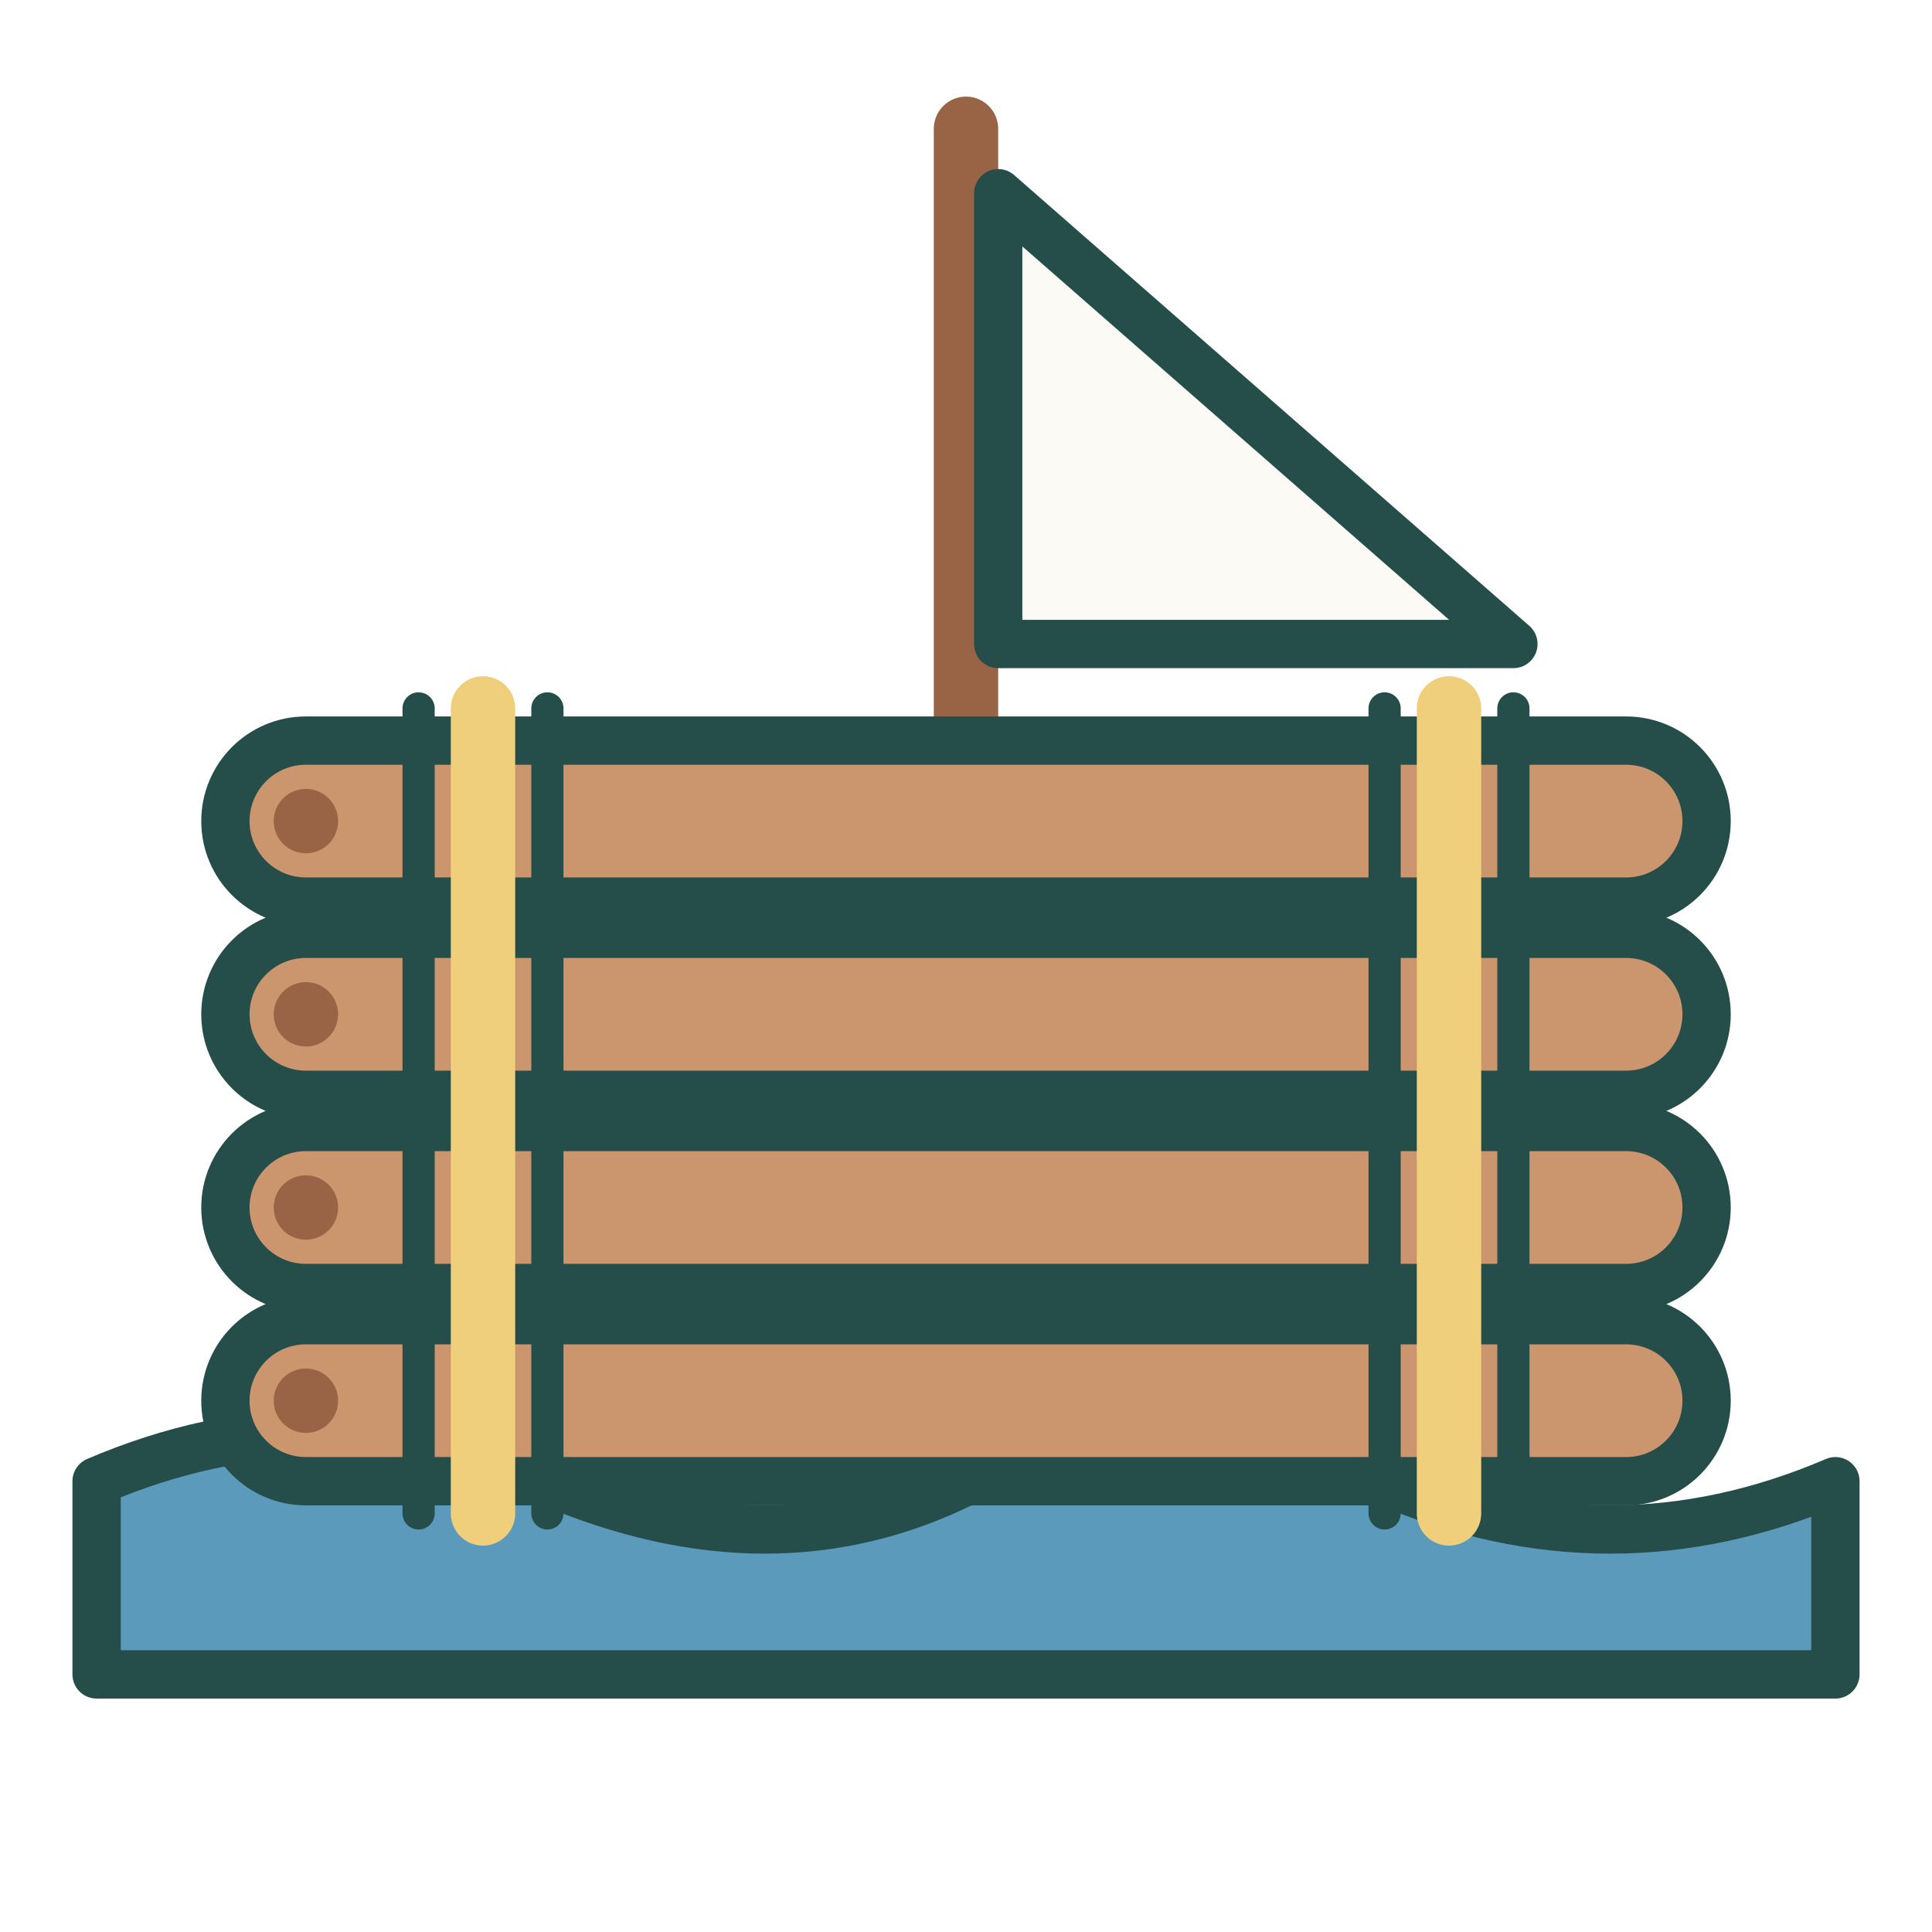
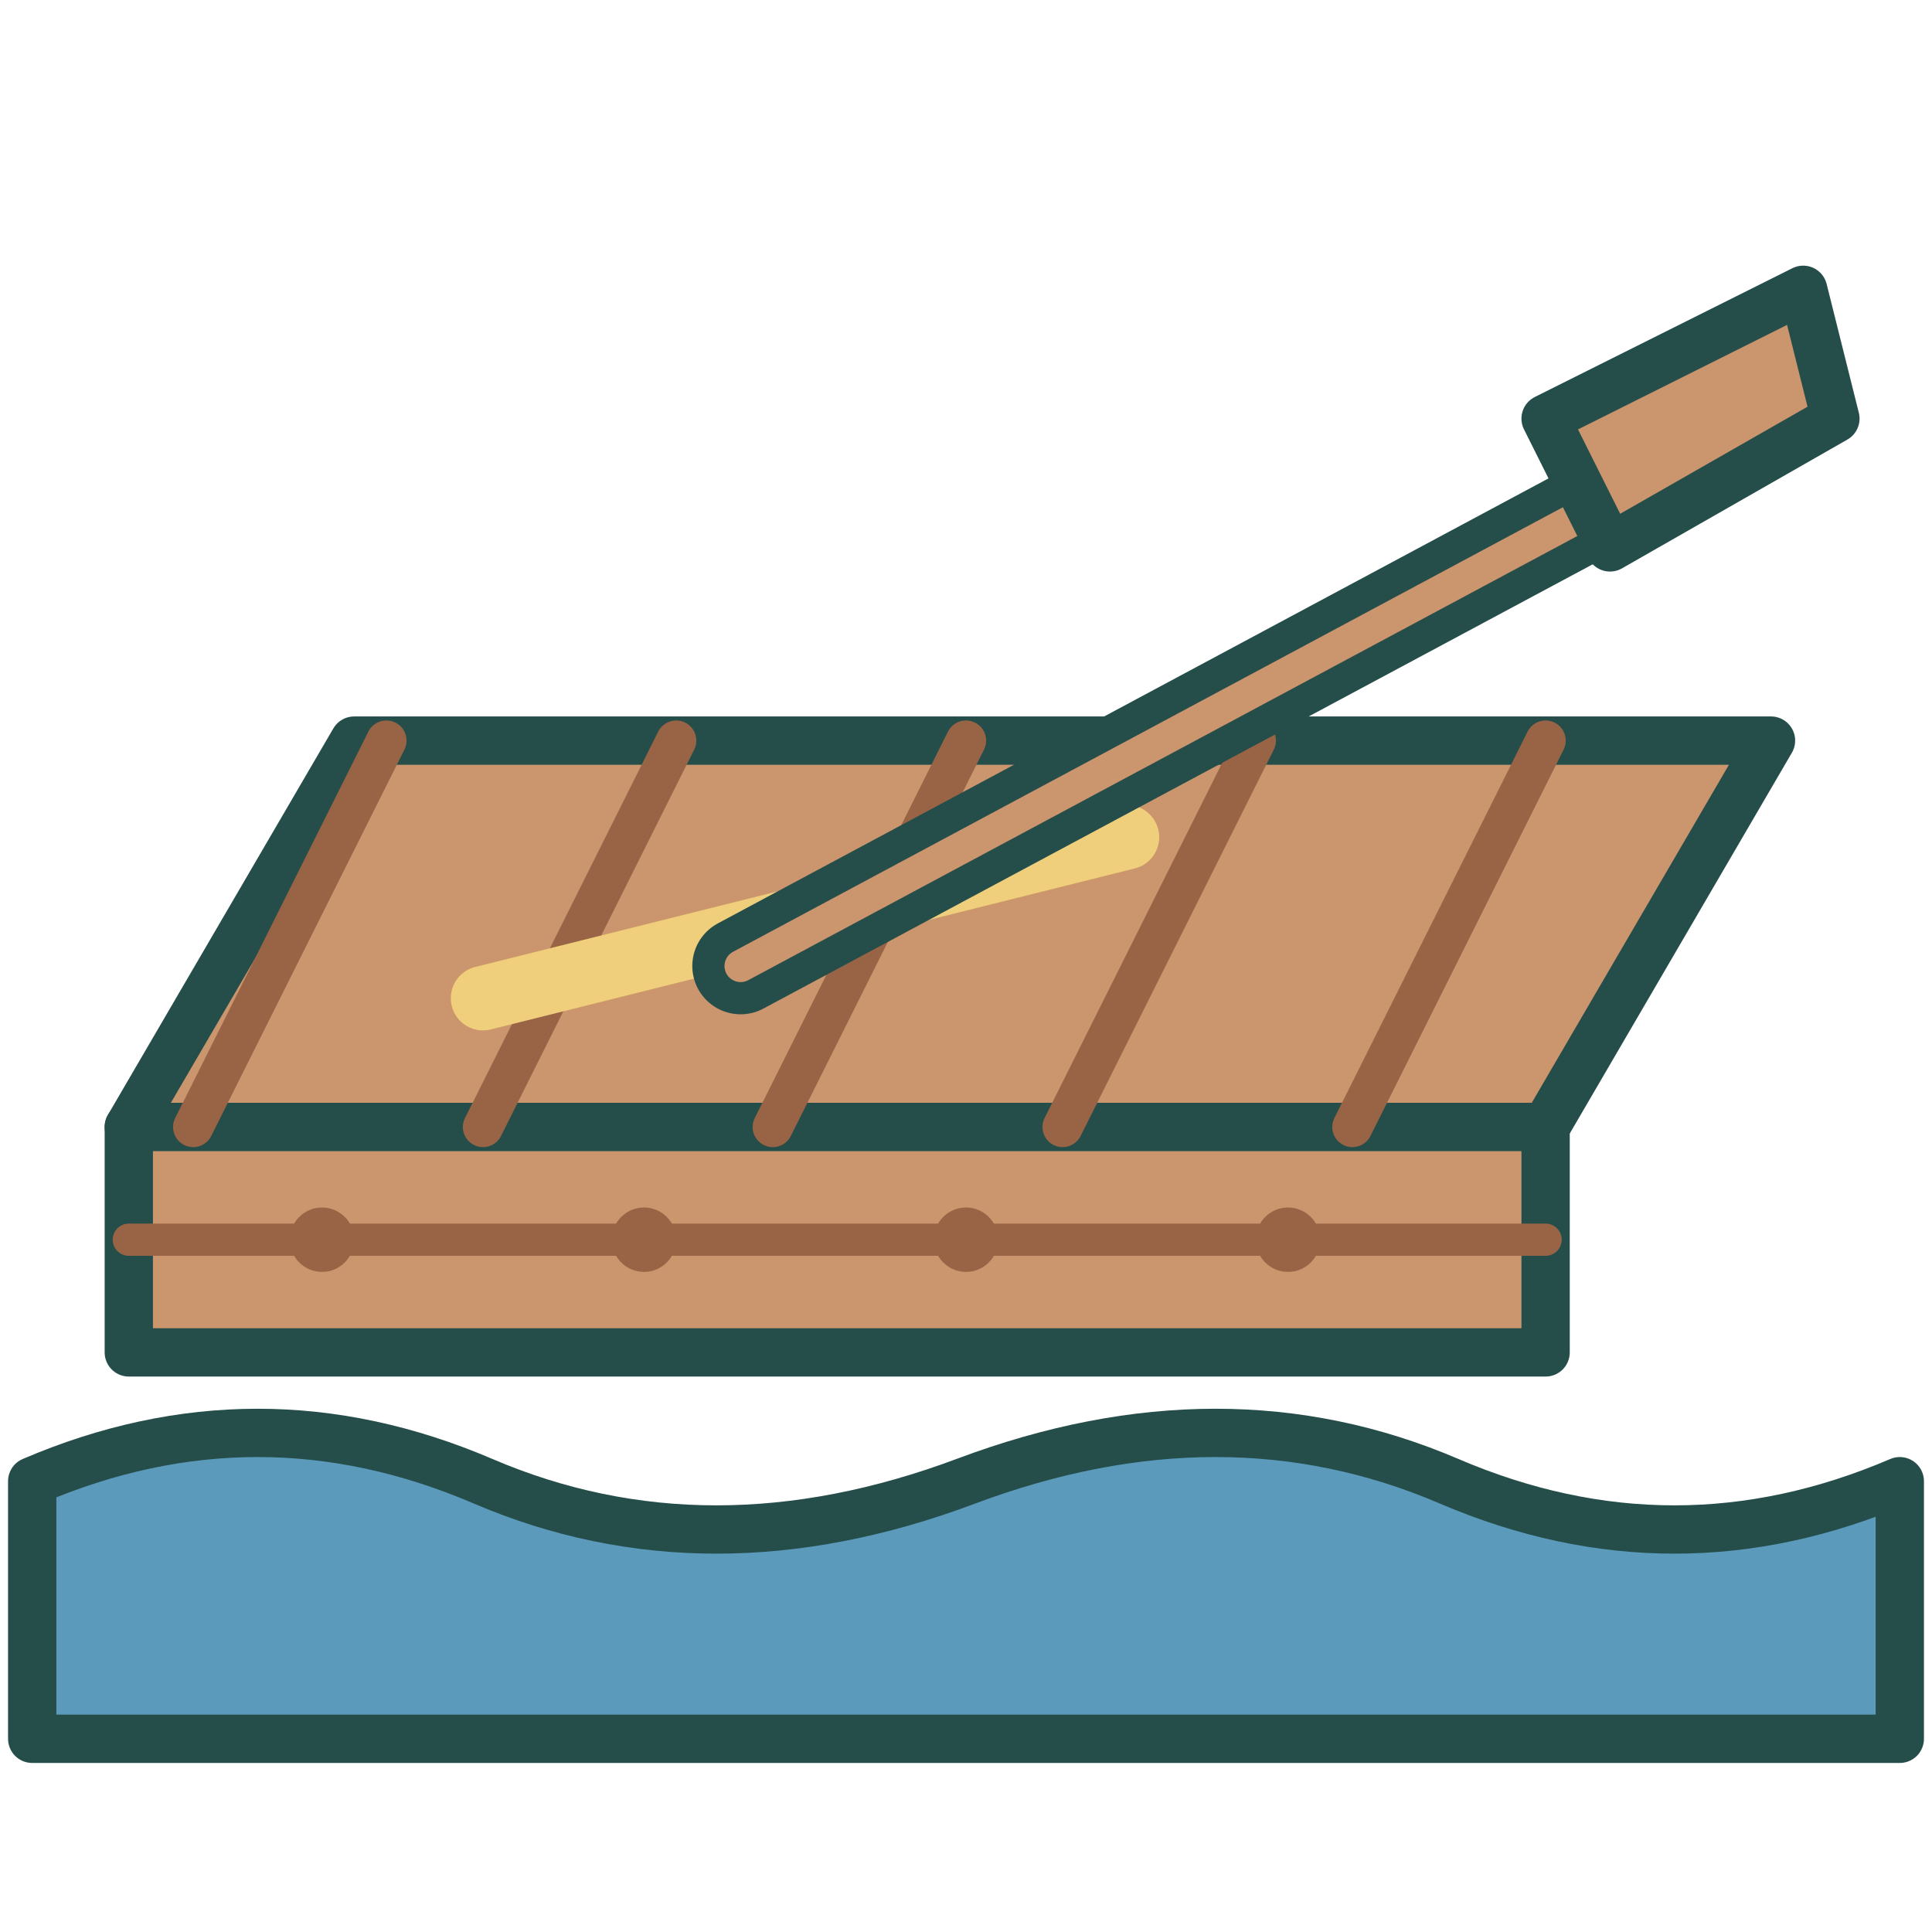
<svg xmlns="http://www.w3.org/2000/svg" viewBox="0 0 120 120">
  <g fill="none" stroke="#254E4B" stroke-width="3" stroke-linecap="round" stroke-linejoin="round">
-     <path d="M6 92Q20 86 34 92Q48 98 60 92Q72 86 86 92Q100 98 114 92V104H6Z" fill="#5B9ABA" />
-     <path d="M60 46V8" stroke="#996445" stroke-width="4" />
-     <path d="M62 12L94 40H62Z" fill="#FCFAF4" />
-     <rect x="14" y="46" width="92" height="10" rx="5" fill="#CB956D" />
-     <rect x="14" y="58" width="92" height="10" rx="5" fill="#CB956D" />
-     <rect x="14" y="70" width="92" height="10" rx="5" fill="#CB956D" />
-     <rect x="14" y="82" width="92" height="10" rx="5" fill="#CB956D" />
-     <path d="M30 44V94M90 44V94" stroke="#F0CF7C" stroke-width="4" />
-     <path d="M26 44V94M34 44V94M86 44V94M94 44V94" stroke-width="2" />
-     <circle cx="19" cy="51" r="2" fill="#996445" stroke="none" />
-     <circle cx="19" cy="63" r="2" fill="#996445" stroke="none" />
-     <circle cx="19" cy="75" r="2" fill="#996445" stroke="none" />
-     <circle cx="19" cy="87" r="2" fill="#996445" stroke="none" />
+     <path d="M2 92Q16 86 30 92Q44 98 60 92Q76 86 90 92Q104 98 118 92V108H2Z" fill="#5B9ABA" />
+     <path d="M8 70L22 46H110L96 70Z" fill="#CB956D" />
+     <path d="M8 70H96V84H8Z" fill="#CB956D" />
+     <path d="M24 46L12 70M42 46L30 70M60 46L48 70M78 46L66 70M96 46L84 70" stroke="#996445" stroke-width="2.5" />
+     <path d="M8 77H96" stroke="#996445" stroke-width="2" />
+     <circle cx="20" cy="77" r="2" fill="#996445" stroke="none" />
+     <circle cx="40" cy="77" r="2" fill="#996445" stroke="none" />
+     <circle cx="60" cy="77" r="2" fill="#996445" stroke="none" />
+     <circle cx="80" cy="77" r="2" fill="#996445" stroke="none" />
+     <path d="M30 62L70 52" stroke="#F0CF7C" stroke-width="4" />
+     <path d="M46 60L102 30" stroke="#254E4B" stroke-width="6" />
+     <path d="M46 60L102 30" stroke="#CB956D" stroke-width="2" />
+     <path d="M96 26L112 18L114 26L100 34Z" fill="#CB956D" />
  </g>
</svg>
